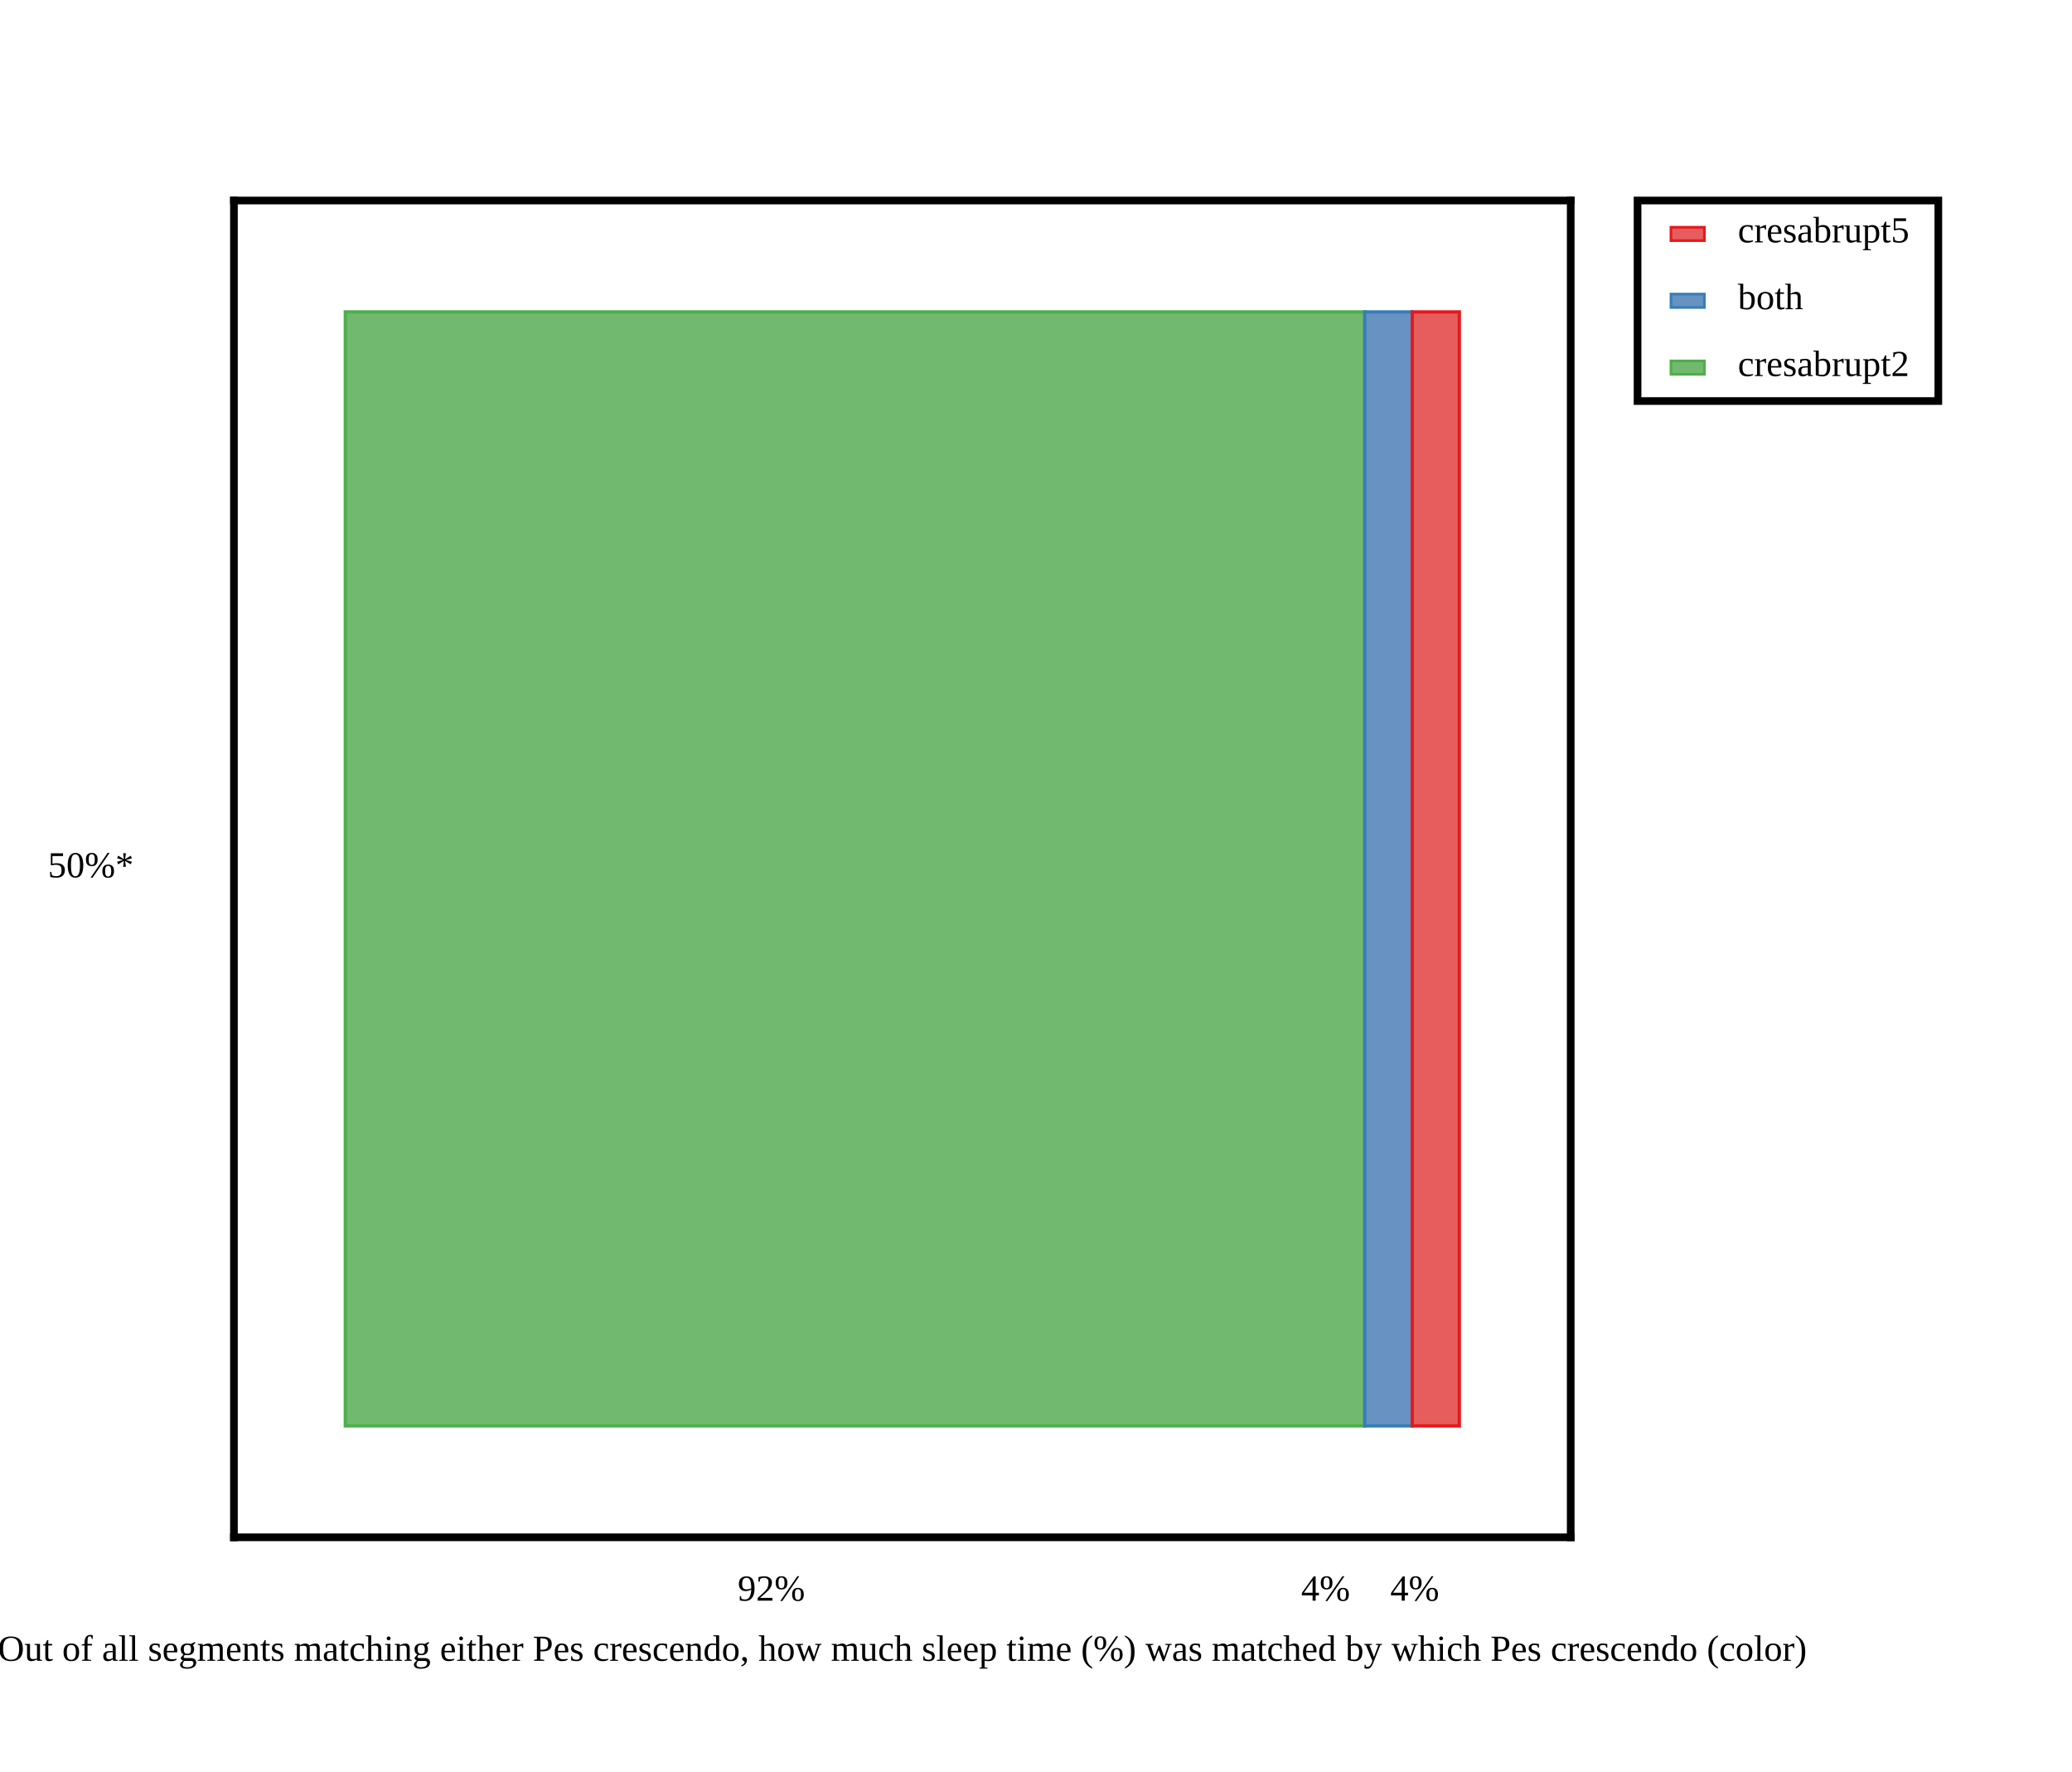
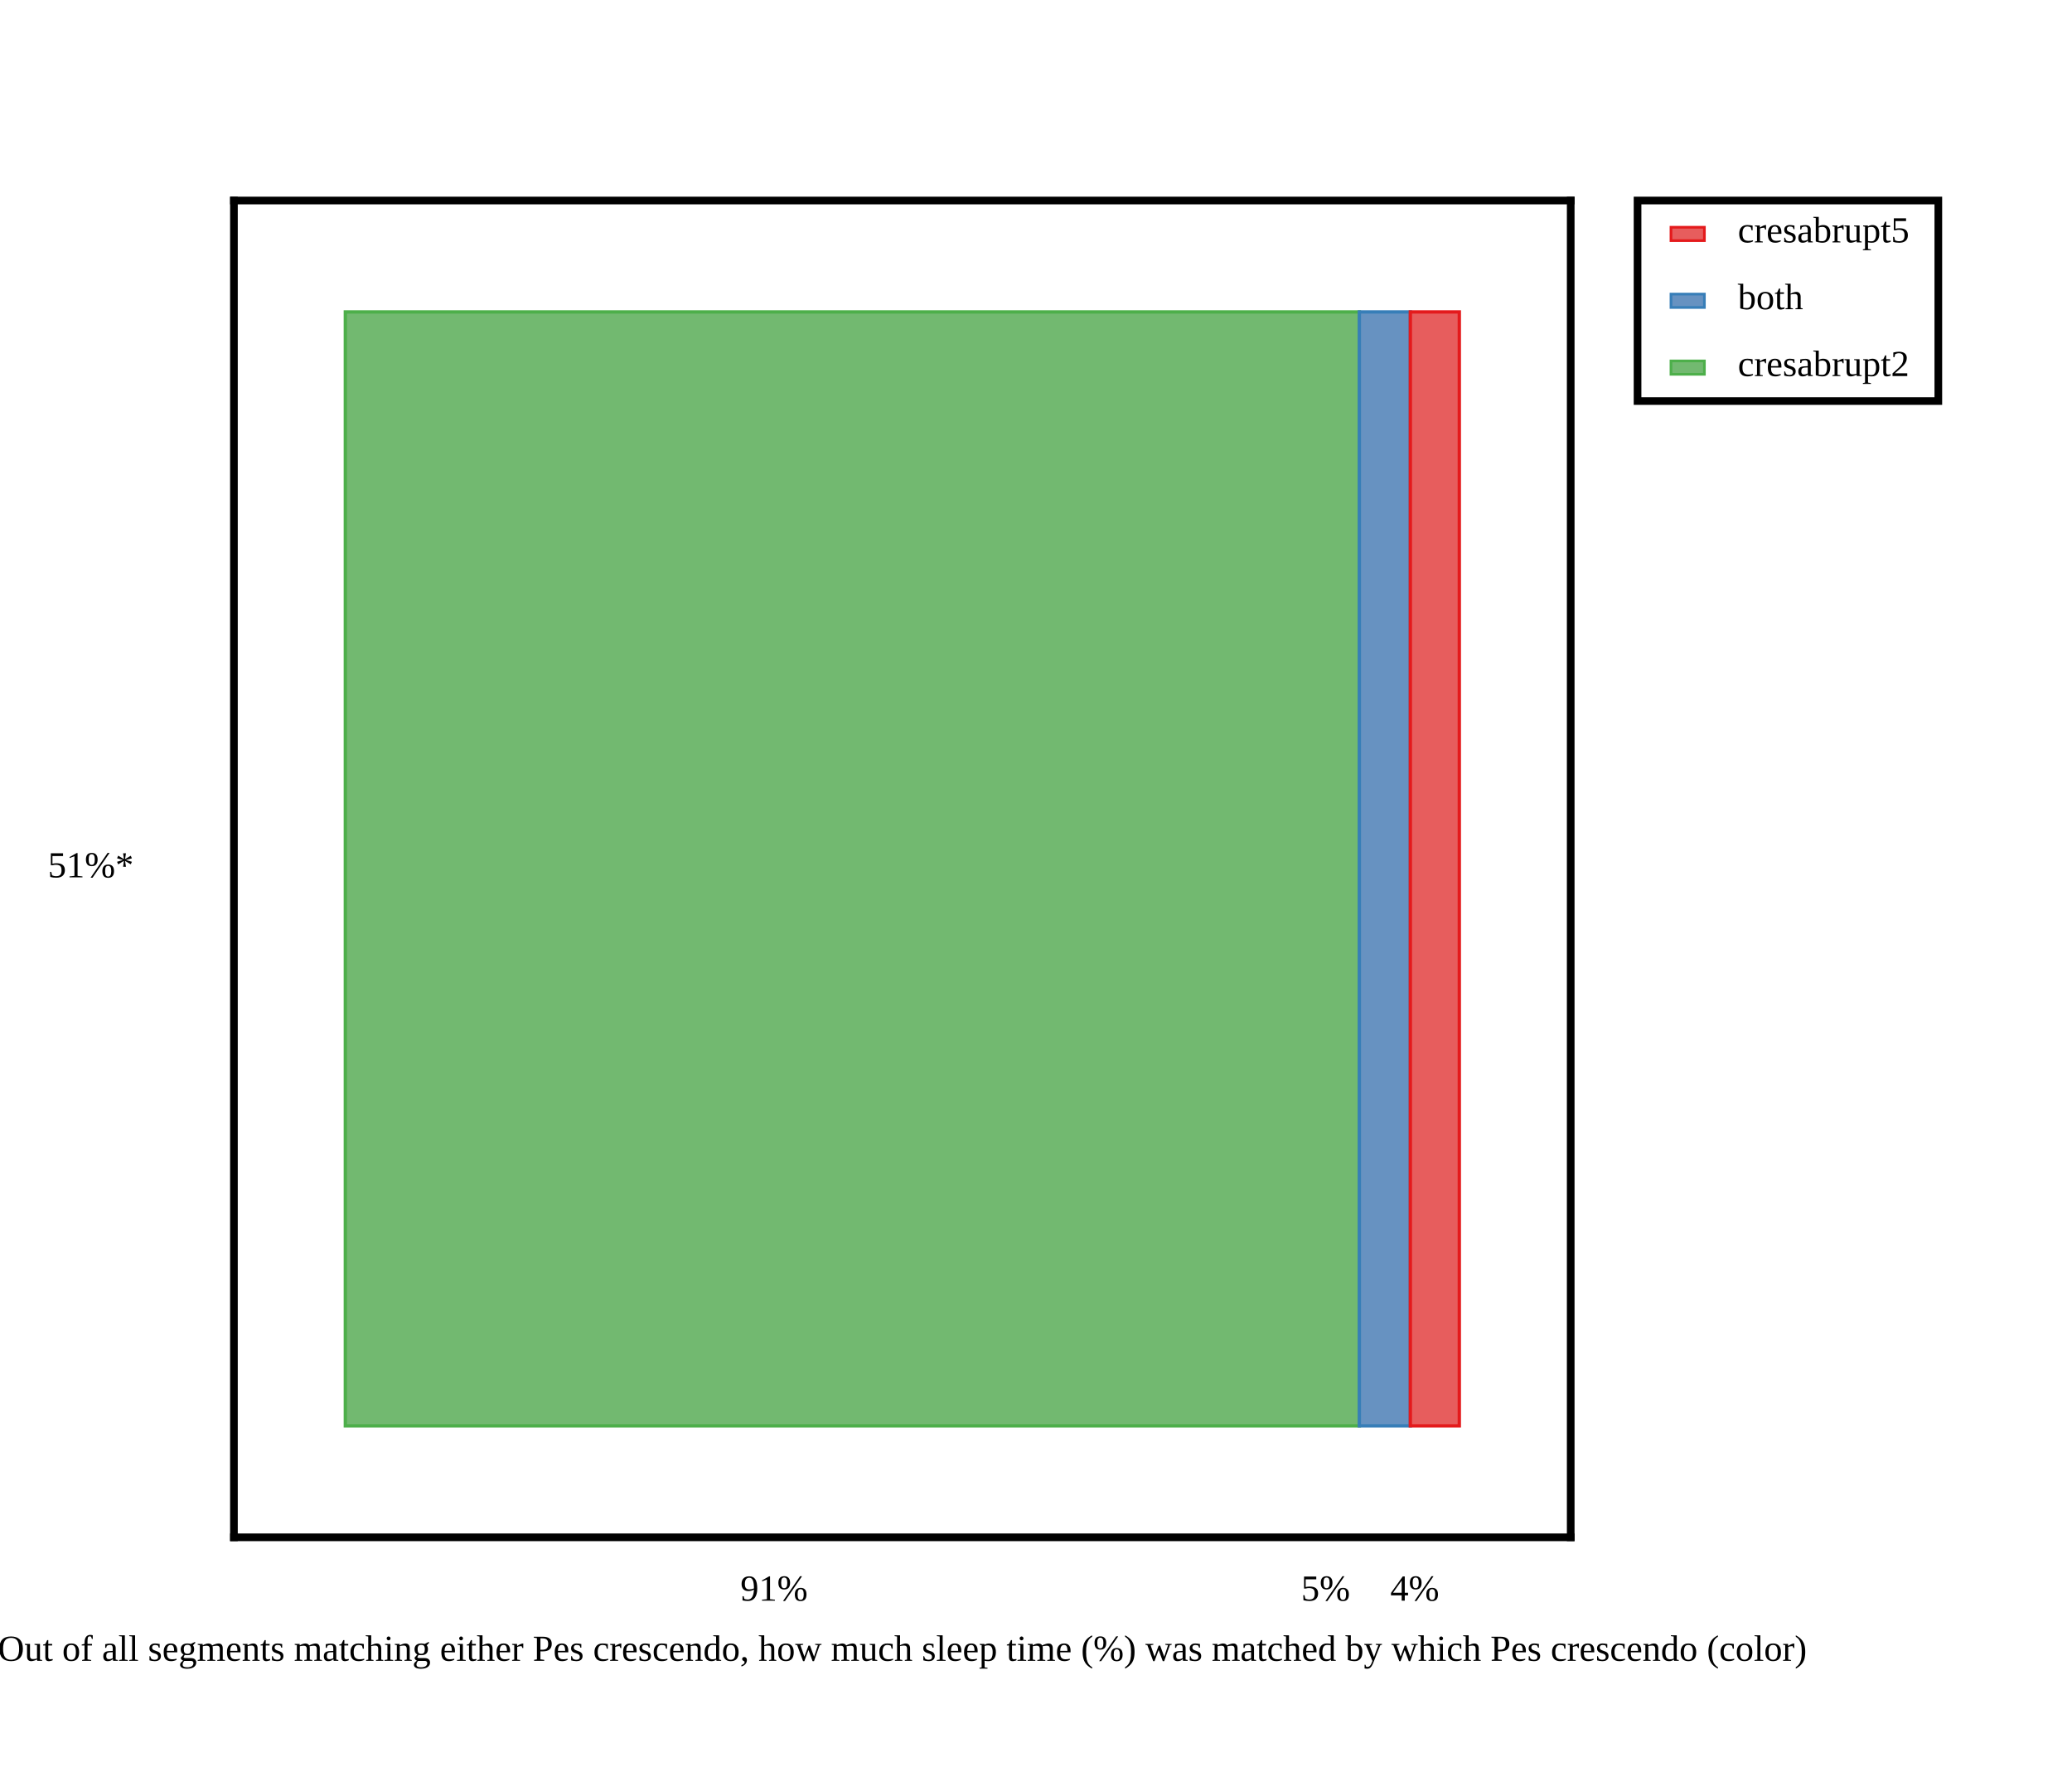
<svg xmlns="http://www.w3.org/2000/svg" height="530" stroke-opacity="1" viewBox="0.0 0.0 620 530.0" font-size="1" width="620" stroke="rgb(0,0,0)" version="1.1">
  <defs />
  <g stroke-linejoin="miter" stroke-opacity="1.0" fill-opacity="0.0" stroke="rgb(0,0,0)" stroke-width="2.293" fill="rgb(0,0,0)" stroke-linecap="square" stroke-miterlimit="10.0">
    <path d="M 70,460 v -400 M 470,460 v -400 " />
  </g>
  <g stroke-linejoin="miter" stroke-opacity="1.0" fill-opacity="1.0" font-size="11.0px" stroke="rgb(0,0,0)" stroke-width="2.293" fill="rgb(0,0,0)" stroke-linecap="butt" stroke-miterlimit="10.0">
-     <text dominant-baseline="middle" transform="matrix(1,0,0,1,40,260)" stroke="none" text-anchor="end">50%*</text>
+     <text dominant-baseline="middle" transform="matrix(1,0,0,1,40,260)" stroke="none" text-anchor="end">51%*</text>
  </g>
  <g stroke-linejoin="miter" stroke-opacity="1.0" fill-opacity="0.0" stroke="rgb(0,0,0)" stroke-width="2.293" fill="rgb(0,0,0)" stroke-linecap="square" stroke-miterlimit="10.0">
    <path d="M 70,460 h 400 M 70,60 h 400 " />
  </g>
  <g stroke-linejoin="miter" stroke-opacity="1.0" fill-opacity="1.0" font-size="11.0px" stroke="rgb(0,0,0)" stroke-width="2.293" fill="rgb(0,0,0)" stroke-linecap="butt" stroke-miterlimit="10.0">
    <text dominant-baseline="text-before-edge" transform="matrix(1,0,0,1,270,490)" stroke="none" text-anchor="middle">Out of all segments matching either Pes crescendo, how much sleep time (%) was matched by which Pes crescendo (color)</text>
  </g>
  <g stroke-linejoin="miter" stroke-opacity="1.0" fill-opacity="1.0" font-size="11.0px" stroke="rgb(0,0,0)" stroke-width="2.293" fill="rgb(0,0,0)" stroke-linecap="butt" stroke-miterlimit="10.0">
    <text dominant-baseline="text-before-edge" transform="matrix(1,0,0,1,423.3333,472)" stroke="none" text-anchor="middle">4%</text>
  </g>
  <g stroke-linejoin="miter" stroke-opacity="1.0" fill-opacity="1.0" font-size="11.0px" stroke="rgb(0,0,0)" stroke-width="2.293" fill="rgb(0,0,0)" stroke-linecap="butt" stroke-miterlimit="10.0">
-     <text dominant-baseline="text-before-edge" transform="matrix(1,0,0,1,396.6667,472)" stroke="none" text-anchor="middle">4%</text>
+     <text dominant-baseline="text-before-edge" transform="matrix(1,0,0,1,396.6667,472)" stroke="none" text-anchor="middle">5%</text>
  </g>
  <g stroke-linejoin="miter" stroke-opacity="1.0" fill-opacity="1.0" font-size="11.0px" stroke="rgb(0,0,0)" stroke-width="2.293" fill="rgb(0,0,0)" stroke-linecap="butt" stroke-miterlimit="10.0">
-     <text dominant-baseline="text-before-edge" transform="matrix(1,0,0,1,230.8125,472)" stroke="none" text-anchor="middle">92%</text>
+     <text dominant-baseline="text-before-edge" transform="matrix(1,0,0,1,231.6228,472)" stroke="none" text-anchor="middle">91%</text>
  </g>
  <g stroke-linejoin="miter" stroke-opacity="1.0" fill-opacity="1.0" stroke="rgb(77,175,74)" stroke-width="1.0" fill="rgb(114,185,112)" stroke-linecap="butt" stroke-miterlimit="10.0">
    <defs>
      <clipPath id="cresabruptcresabruptmyClip1">
        <path d="M 470,460 l -0,-400 h -400 l -0,400 Z" />
      </clipPath>
    </defs>
    <g clip-path="url(#cresabruptcresabruptmyClip1)">
-       <path d="M 103.333,426.667 v -333.333 h 305.042 v 333.333 Z" />
+       <path d="M 103.333,426.667 v -333.333 h 303.421 v 333.333 Z" />
    </g>
  </g>
  <g stroke-linejoin="miter" stroke-opacity="1.0" fill-opacity="1.0" stroke="rgb(55,126,184)" stroke-width="1.0" fill="rgb(103,146,193)" stroke-linecap="butt" stroke-miterlimit="10.0">
    <defs>
      <clipPath id="cresabruptcresabruptmyClip2">
        <path d="M 470,460 l -0,-400 h -400 l -0,400 Z" />
      </clipPath>
    </defs>
    <g clip-path="url(#cresabruptcresabruptmyClip2)">
-       <path d="M 408.375,426.667 v -333.333 h 14.213 v 333.333 Z" />
+       <path d="M 406.754,426.667 v -333.333 h 15.258 v 333.333 Z" />
    </g>
  </g>
  <g stroke-linejoin="miter" stroke-opacity="1.0" fill-opacity="1.0" stroke="rgb(228,26,28)" stroke-width="1.0" fill="rgb(231,93,93)" stroke-linecap="butt" stroke-miterlimit="10.0">
    <defs>
      <clipPath id="cresabruptcresabruptmyClip3">
        <path d="M 470,460 l -0,-400 h -400 l -0,400 Z" />
      </clipPath>
    </defs>
    <g clip-path="url(#cresabruptcresabruptmyClip3)">
-       <path d="M 422.588,426.667 v -333.333 h 14.079 v 333.333 Z" />
+       <path d="M 422.012,426.667 v -333.333 h 14.655 v 333.333 Z" />
    </g>
  </g>
  <g stroke-linejoin="miter" stroke-opacity="1.0" fill-opacity="1.0" font-size="11.0px" stroke="rgb(0,0,0)" stroke-width="2.293" fill="rgb(0,0,0)" stroke-linecap="butt" stroke-miterlimit="10.0">
    <text dominant-baseline="text-after-edge" transform="matrix(1,0,0,1,270,40)" stroke="none" text-anchor="middle" />
  </g>
  <g stroke-linejoin="miter" stroke-opacity="1.0" fill-opacity="0.0" stroke="rgb(0,0,0)" stroke-width="2.293" fill="rgb(0,0,0)" stroke-linecap="butt" stroke-miterlimit="10.0">
    <path d="M 580,120 l -0,-60 h -90 l -0,60 Z" />
  </g>
  <g stroke-linejoin="miter" stroke-opacity="1.0" fill-opacity="1.0" font-size="11.0px" stroke="rgb(0,0,0)" stroke-width="2.293" fill="rgb(0,0,0)" stroke-linecap="butt" stroke-miterlimit="10.0">
    <text dominant-baseline="middle" transform="matrix(1,0,0,1,520,110)" stroke="none" text-anchor="start">cresabrupt2</text>
  </g>
  <g stroke-linejoin="miter" stroke-opacity="1.0" fill-opacity="1.0" stroke="rgb(77,175,74)" stroke-width="0.8" fill="rgb(114,185,112)" stroke-linecap="butt" stroke-miterlimit="10.0">
    <path d="M 500,108 l 10,0 v 4 l -10,0 Z" />
  </g>
  <g stroke-linejoin="miter" stroke-opacity="1.0" fill-opacity="1.0" font-size="11.0px" stroke="rgb(0,0,0)" stroke-width="2.293" fill="rgb(0,0,0)" stroke-linecap="butt" stroke-miterlimit="10.0">
    <text dominant-baseline="middle" transform="matrix(1,0,0,1,520,90)" stroke="none" text-anchor="start">both</text>
  </g>
  <g stroke-linejoin="miter" stroke-opacity="1.0" fill-opacity="1.0" stroke="rgb(55,126,184)" stroke-width="0.8" fill="rgb(103,146,193)" stroke-linecap="butt" stroke-miterlimit="10.0">
    <path d="M 500,88 l 10,0 v 4 l -10,0 Z" />
  </g>
  <g stroke-linejoin="miter" stroke-opacity="1.0" fill-opacity="1.0" font-size="11.0px" stroke="rgb(0,0,0)" stroke-width="2.293" fill="rgb(0,0,0)" stroke-linecap="butt" stroke-miterlimit="10.0">
    <text dominant-baseline="middle" transform="matrix(1,0,0,1,520,70)" stroke="none" text-anchor="start">cresabrupt5</text>
  </g>
  <g stroke-linejoin="miter" stroke-opacity="1.0" fill-opacity="1.0" stroke="rgb(228,26,28)" stroke-width="0.8" fill="rgb(231,93,93)" stroke-linecap="butt" stroke-miterlimit="10.0">
    <path d="M 500,68 l 10,0 v 4 l -10,0 Z" />
  </g>
</svg>
